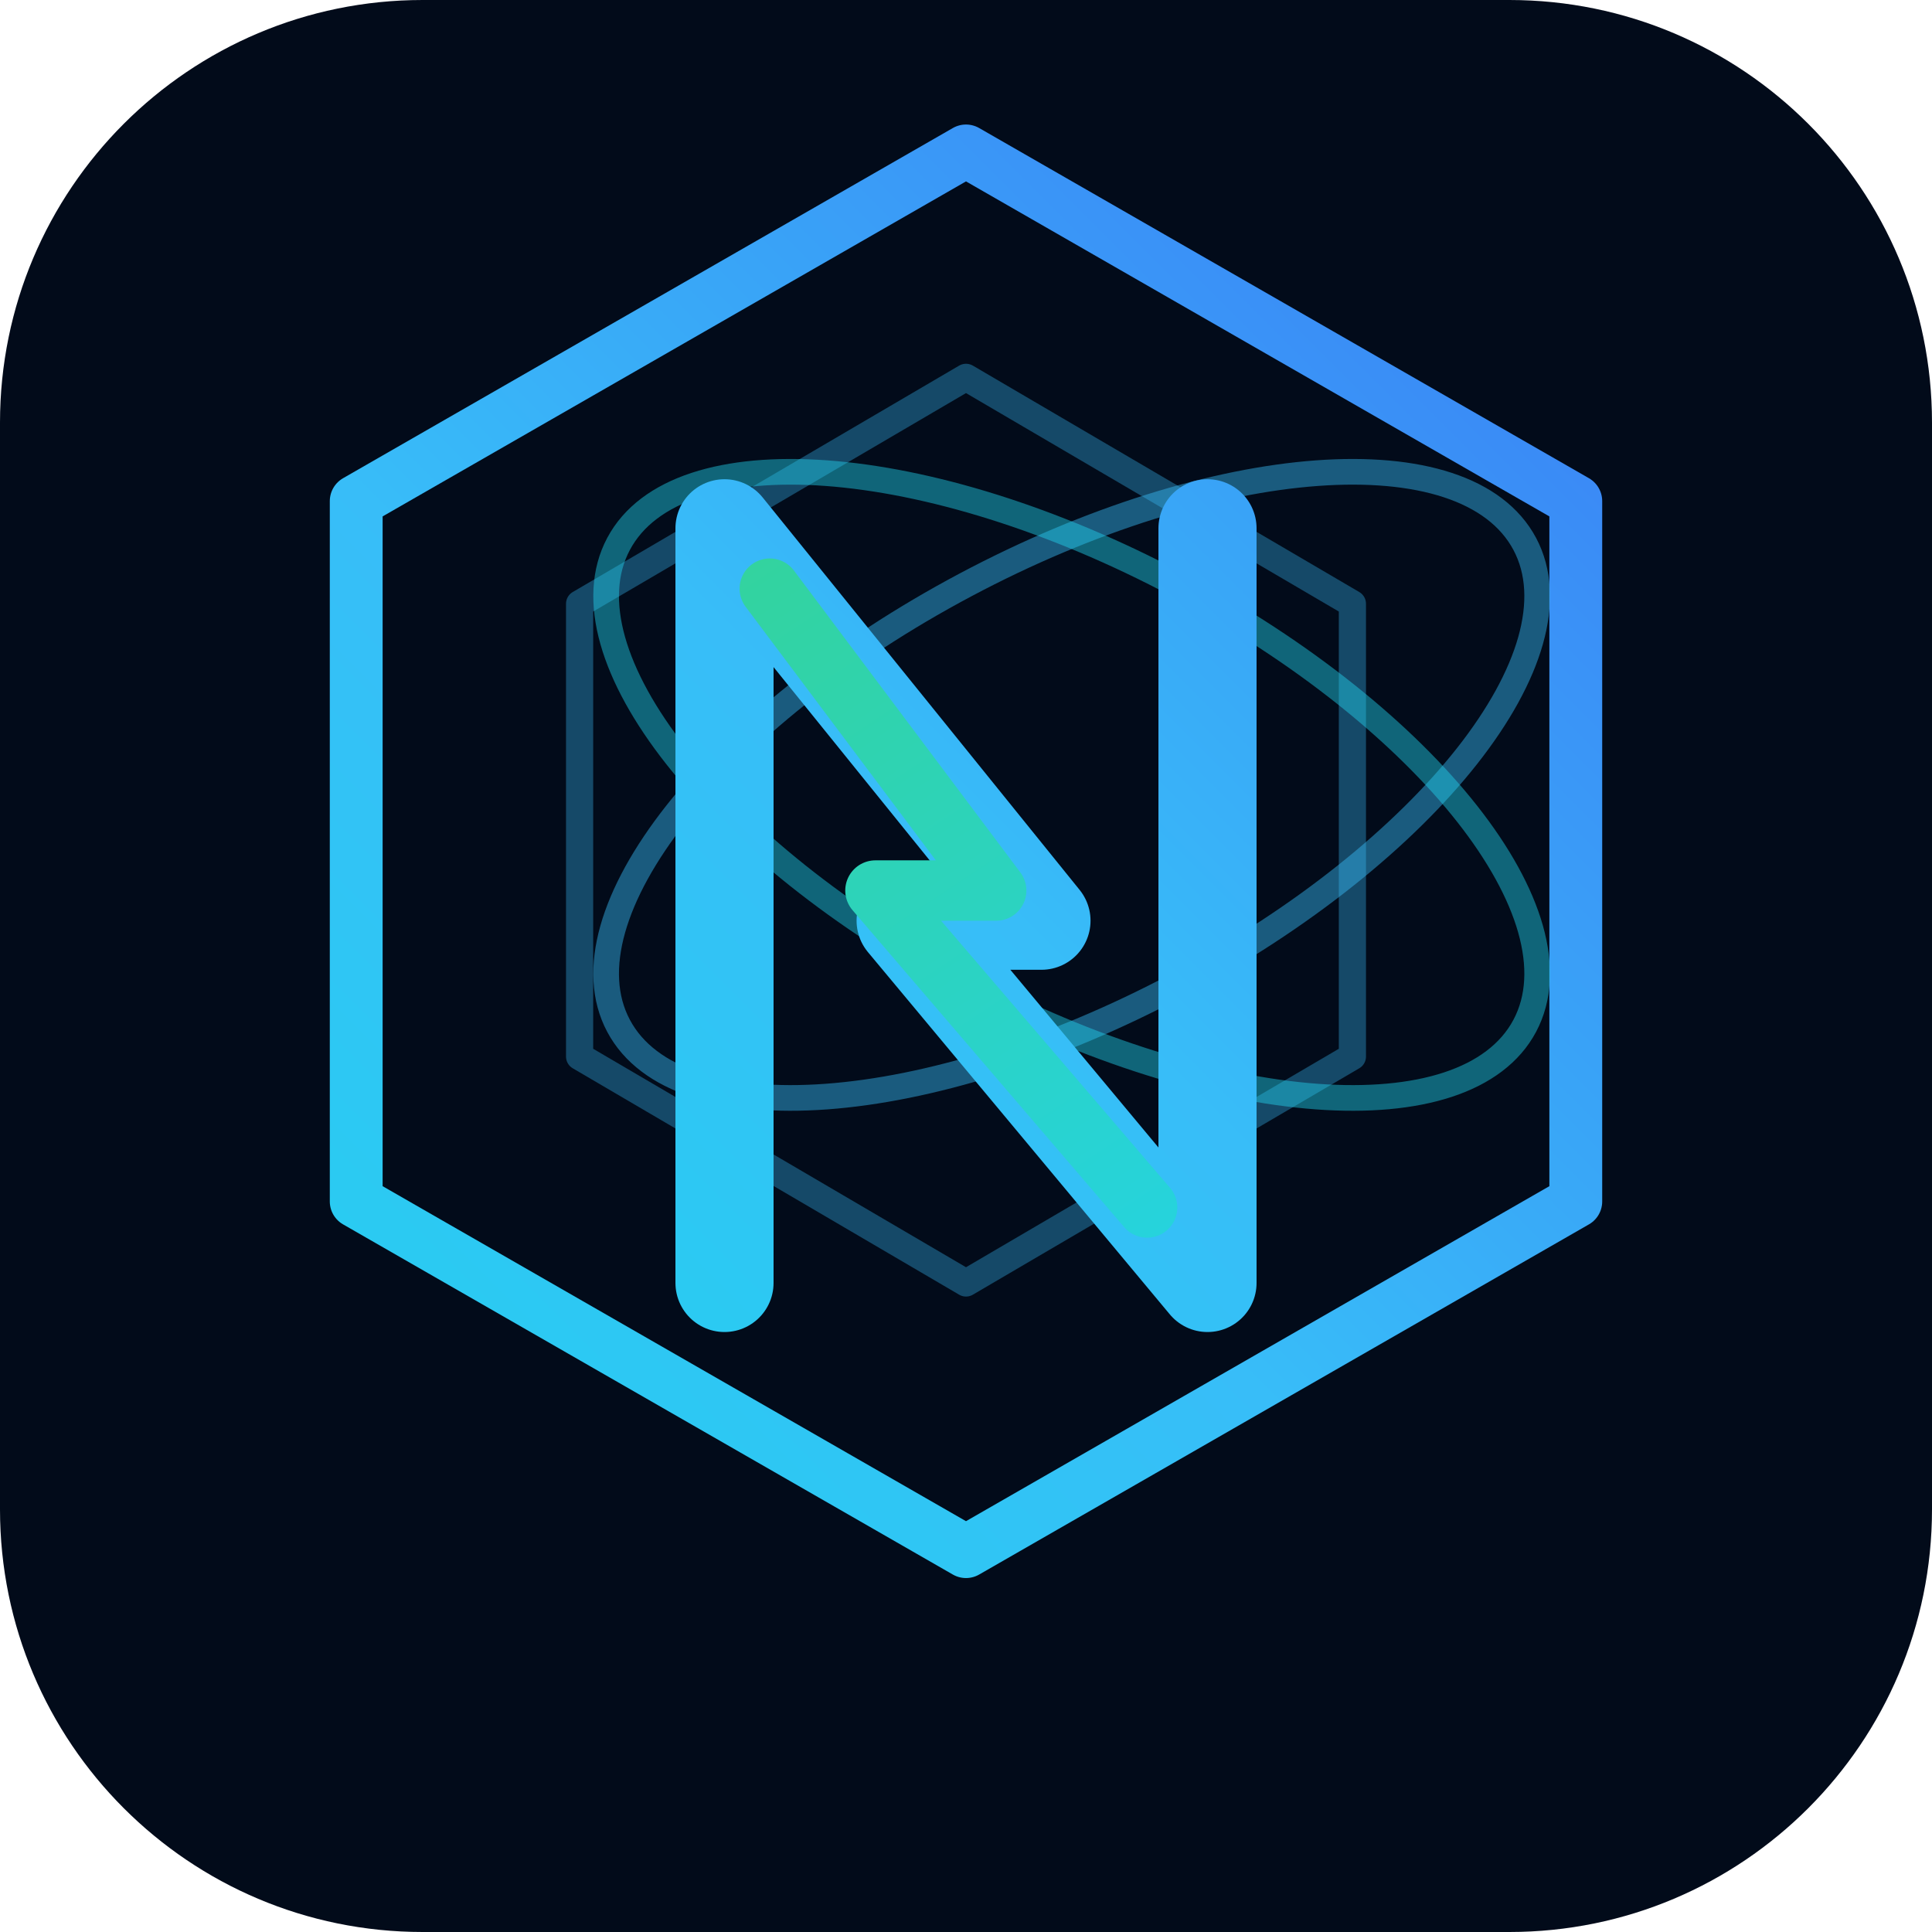
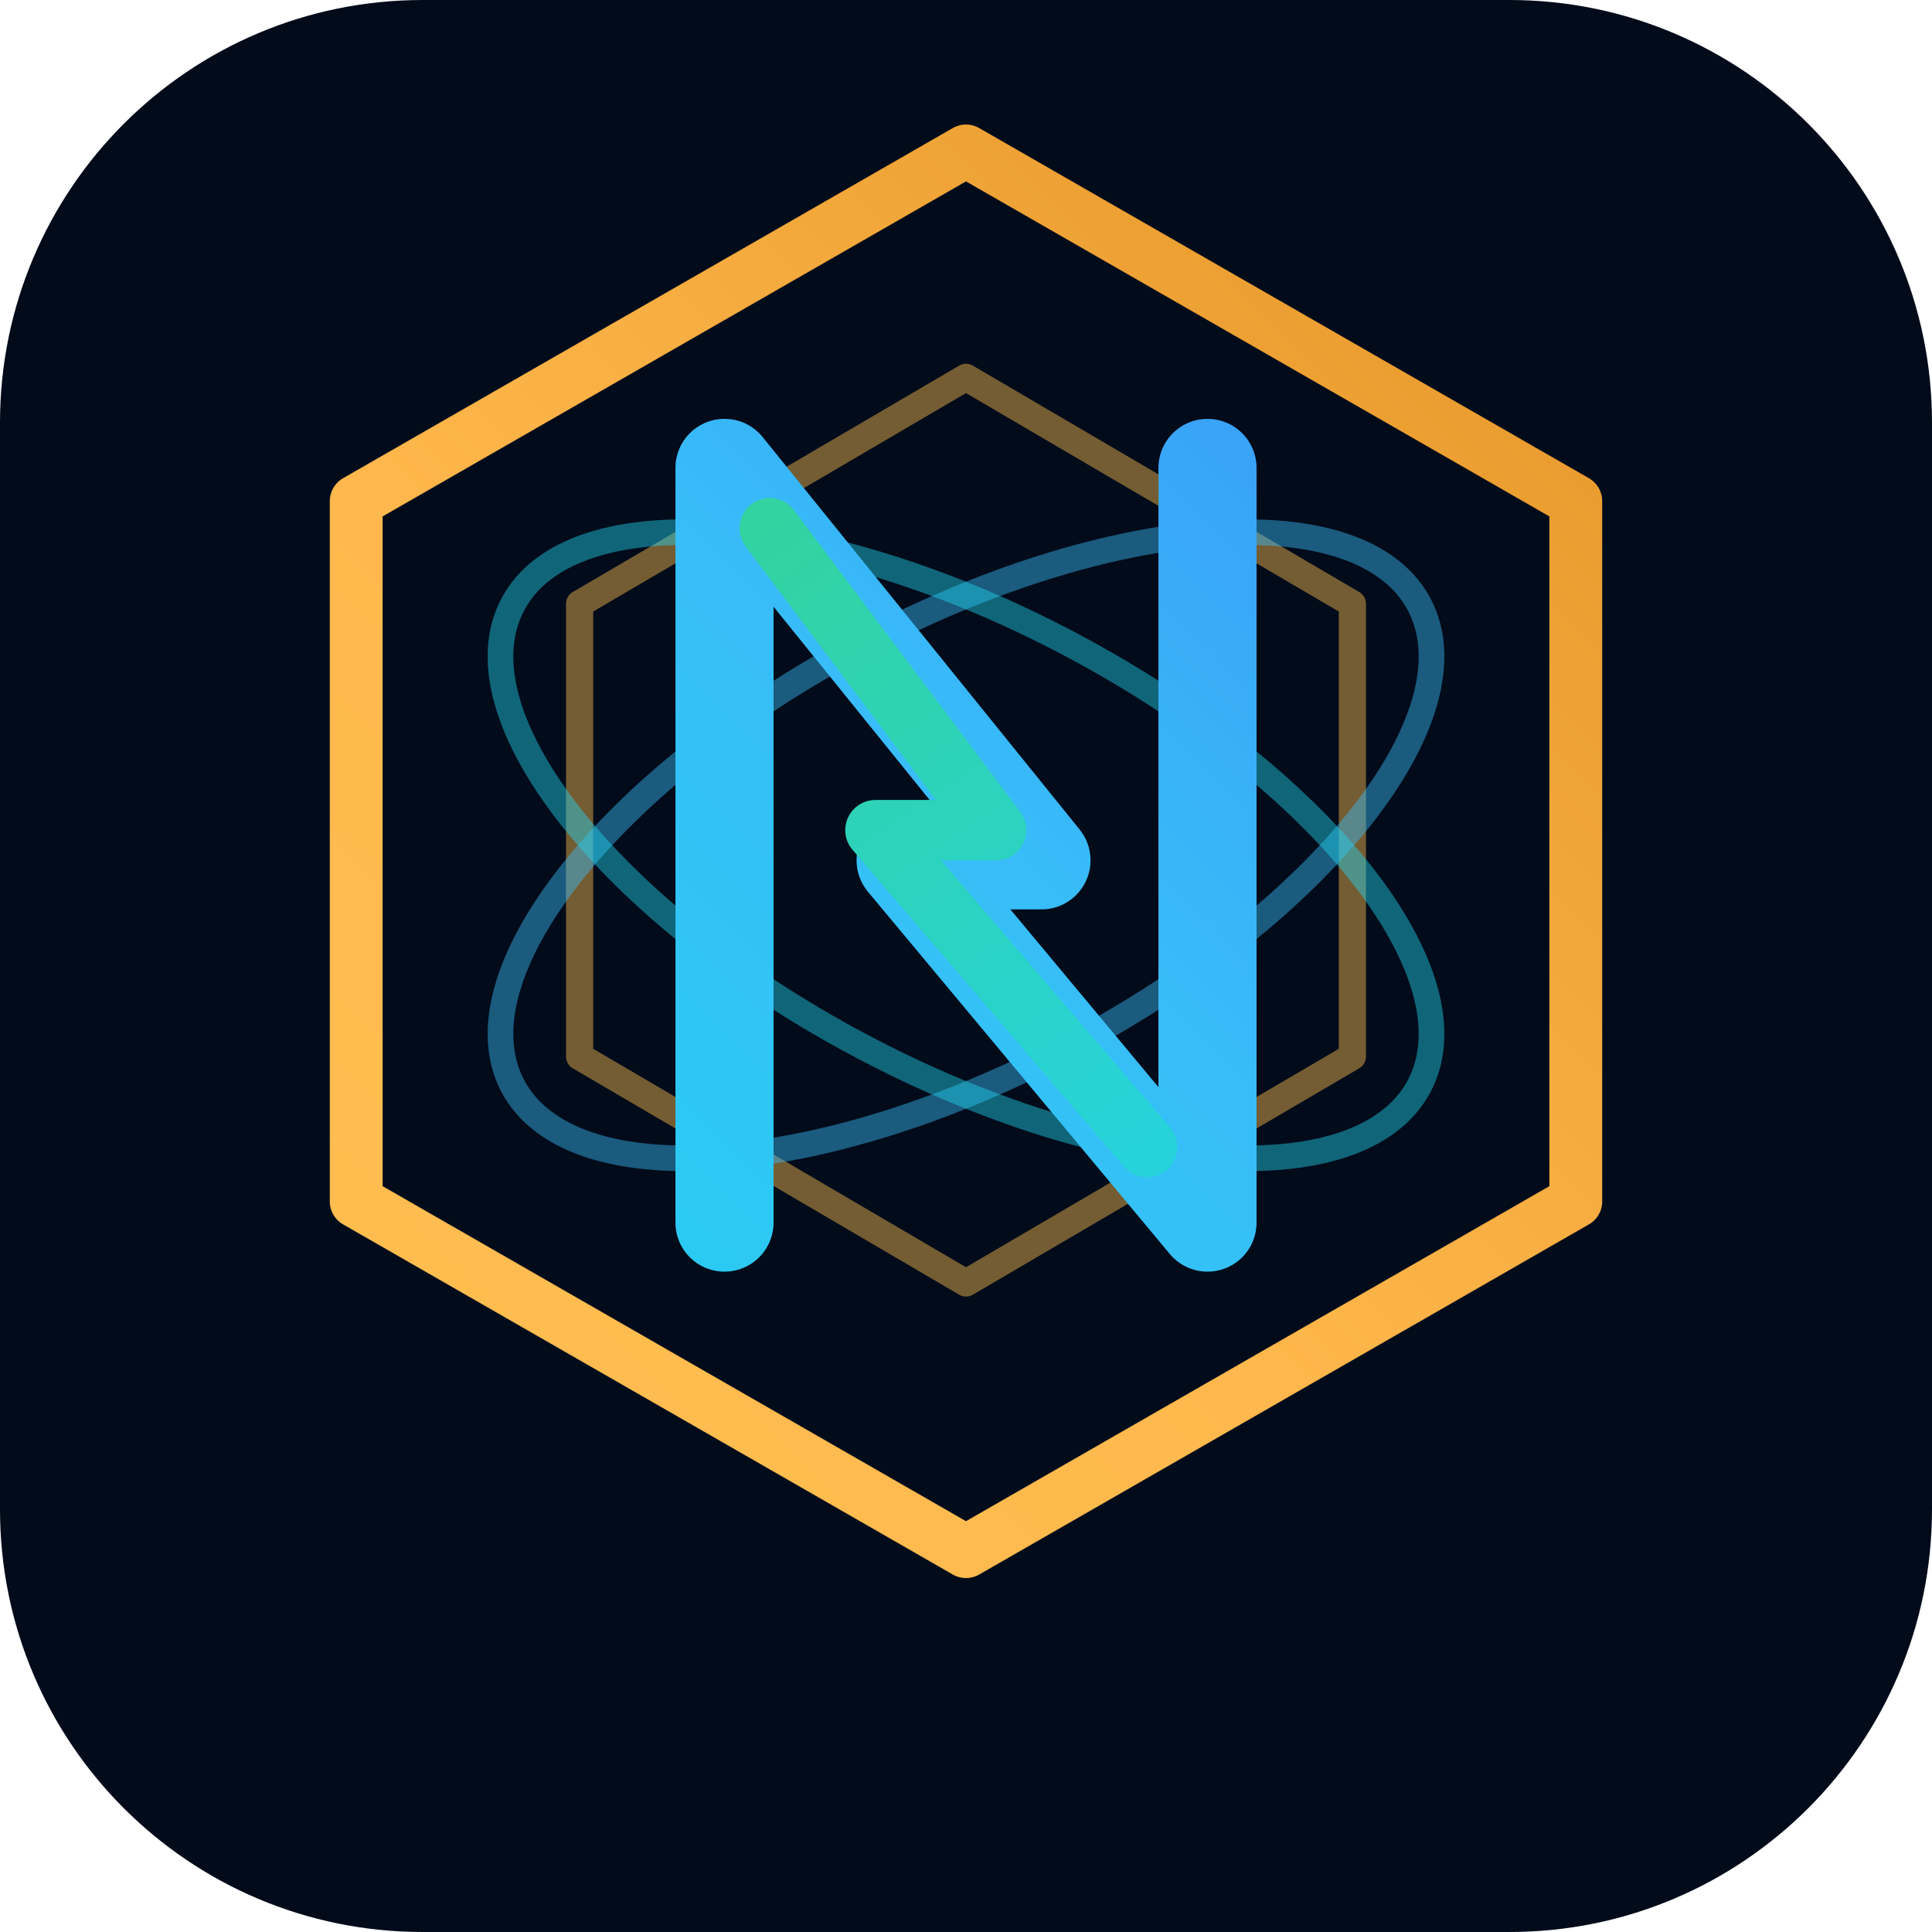
<svg xmlns="http://www.w3.org/2000/svg" viewBox="0 0 64 64" fill="none">
  <rect width="64" height="64" rx="14" fill="#020b1a" />
  <defs>
+     <linearGradient id="fav-unisq" x1="10" y1="54" x2="54" y2="10" gradientUnits="userSpaceOnUse">
+       <stop stop-color="#ffc052" />
+       <stop offset="0.45" stop-color="#ffb84d" />
+       <stop offset="1" stop-color="#e6982a" />
+     </linearGradient>
    <linearGradient id="fav-grad" x1="10" y1="54" x2="54" y2="10" gradientUnits="userSpaceOnUse">
      <stop stop-color="#22d3ee" />
      <stop offset="0.45" stop-color="#38bdf8" />
      <stop offset="1" stop-color="#3b82f6" />
    </linearGradient>
    <linearGradient id="fav-accent" x1="24" y1="18" x2="44" y2="48" gradientUnits="userSpaceOnUse">
      <stop stop-color="#34d399" />
      <stop offset="1" stop-color="#22d3ee" />
    </linearGradient>
  </defs>
-   <path d="M32 5 52.2 16.6v23.2L32 51.4 11.8 39.8V16.6L32 5Z" stroke="url(#fav-grad)" stroke-width="1.75" stroke-linejoin="round" />
-   <path d="M32 12.5 44.8 20v15L32 42.5 19.2 35V20L32 12.5Z" stroke="#38bdf8" stroke-width="0.9" stroke-linejoin="round" opacity="0.35" />
-   <g transform="translate(3.5 -4)">
+   <path d="M32 5 52.2 16.6v23.2L32 51.4 11.8 39.8V16.6L32 5Z" stroke="url(#fav-unisq)" stroke-width="1.75" stroke-linejoin="round" />
+   <path d="M32 12.5 44.8 20v15L32 42.5 19.2 35V20L32 12.5Z" stroke="#ffc052" stroke-width="0.9" stroke-linejoin="round" opacity="0.45" />
+   <g transform="translate(0 -2)">
    <ellipse cx="32" cy="30" rx="17" ry="7.5" stroke="#38bdf8" stroke-width="0.85" opacity="0.45" transform="rotate(-28 32 30)" />
    <ellipse cx="32" cy="30" rx="17" ry="7.5" stroke="#22d3ee" stroke-width="0.85" opacity="0.45" transform="rotate(28 32 30)" />
+   </g>
+   <g transform="translate(3.5 -6)">
    <path d="M20.5 46.5V21.5M20.5 21.5 31 34.5 26.5 34.5 36.5 46.5M36.5 46.5V21.5" stroke="url(#fav-grad)" stroke-width="3.25" stroke-linecap="round" stroke-linejoin="round" />
    <path d="M22 23.5 29.5 33.5 25.5 33.5 34.5 44" stroke="url(#fav-accent)" stroke-width="2" stroke-linecap="round" stroke-linejoin="round" />
  </g>
</svg>
